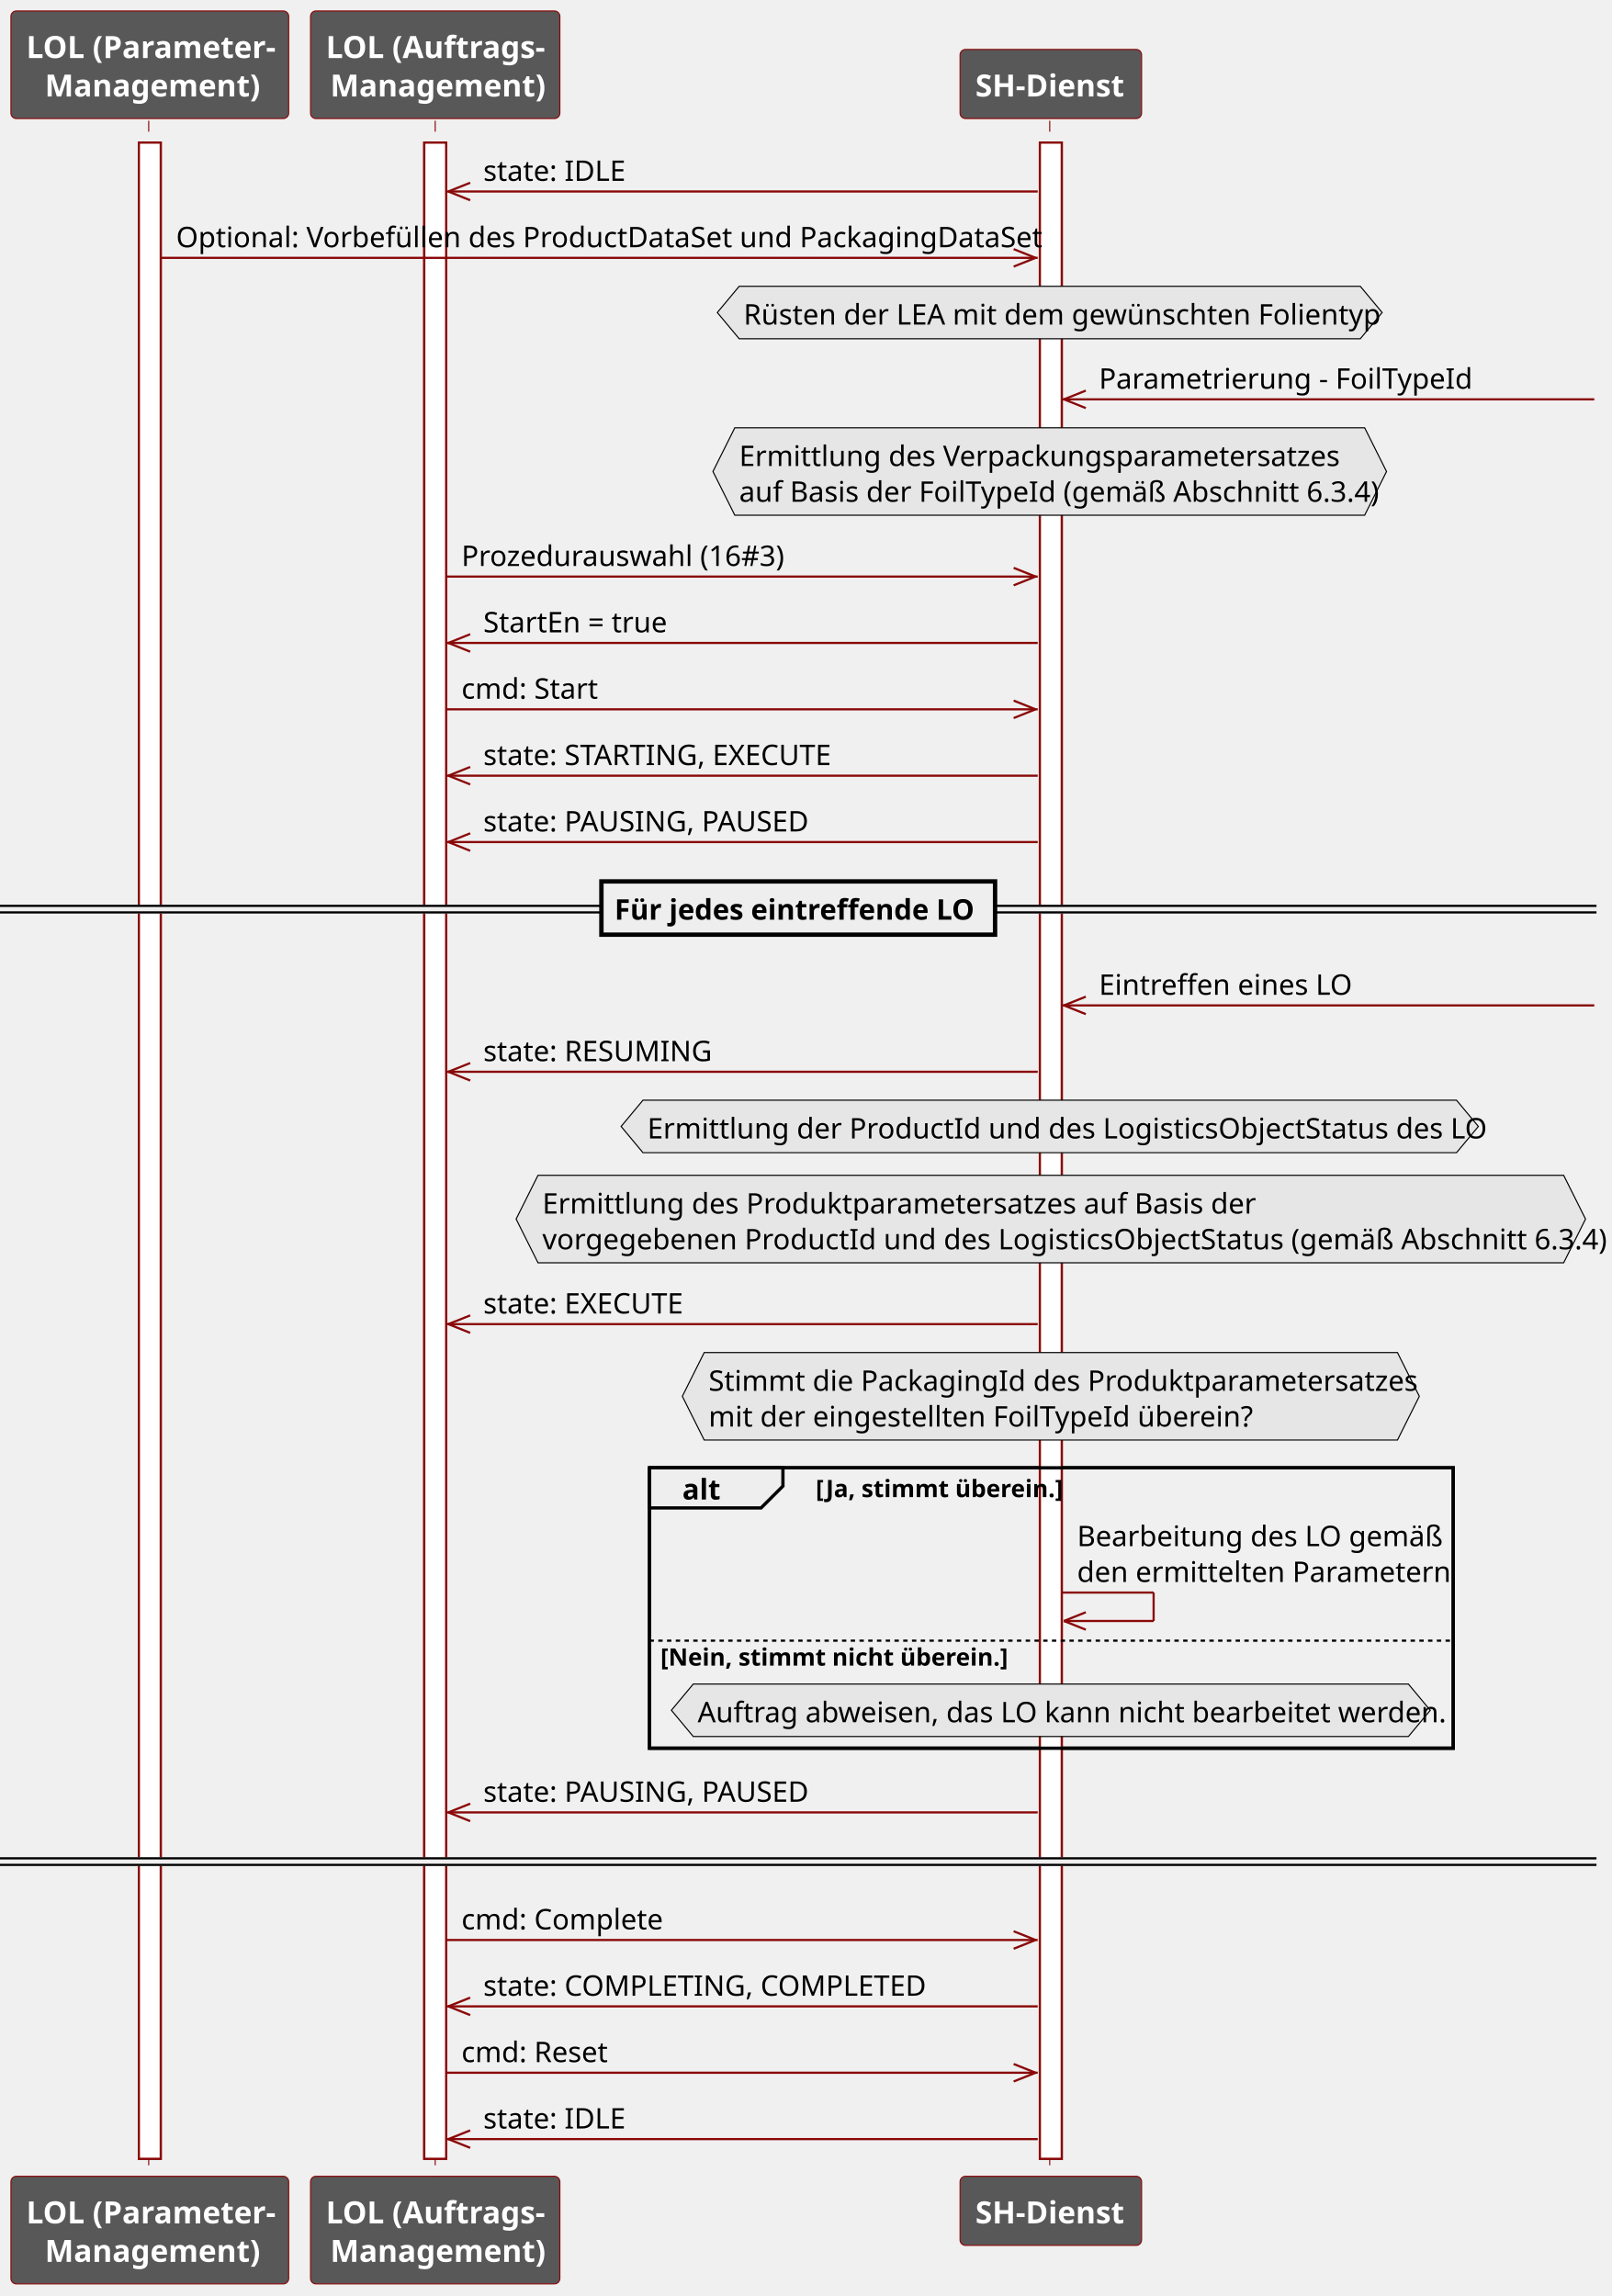
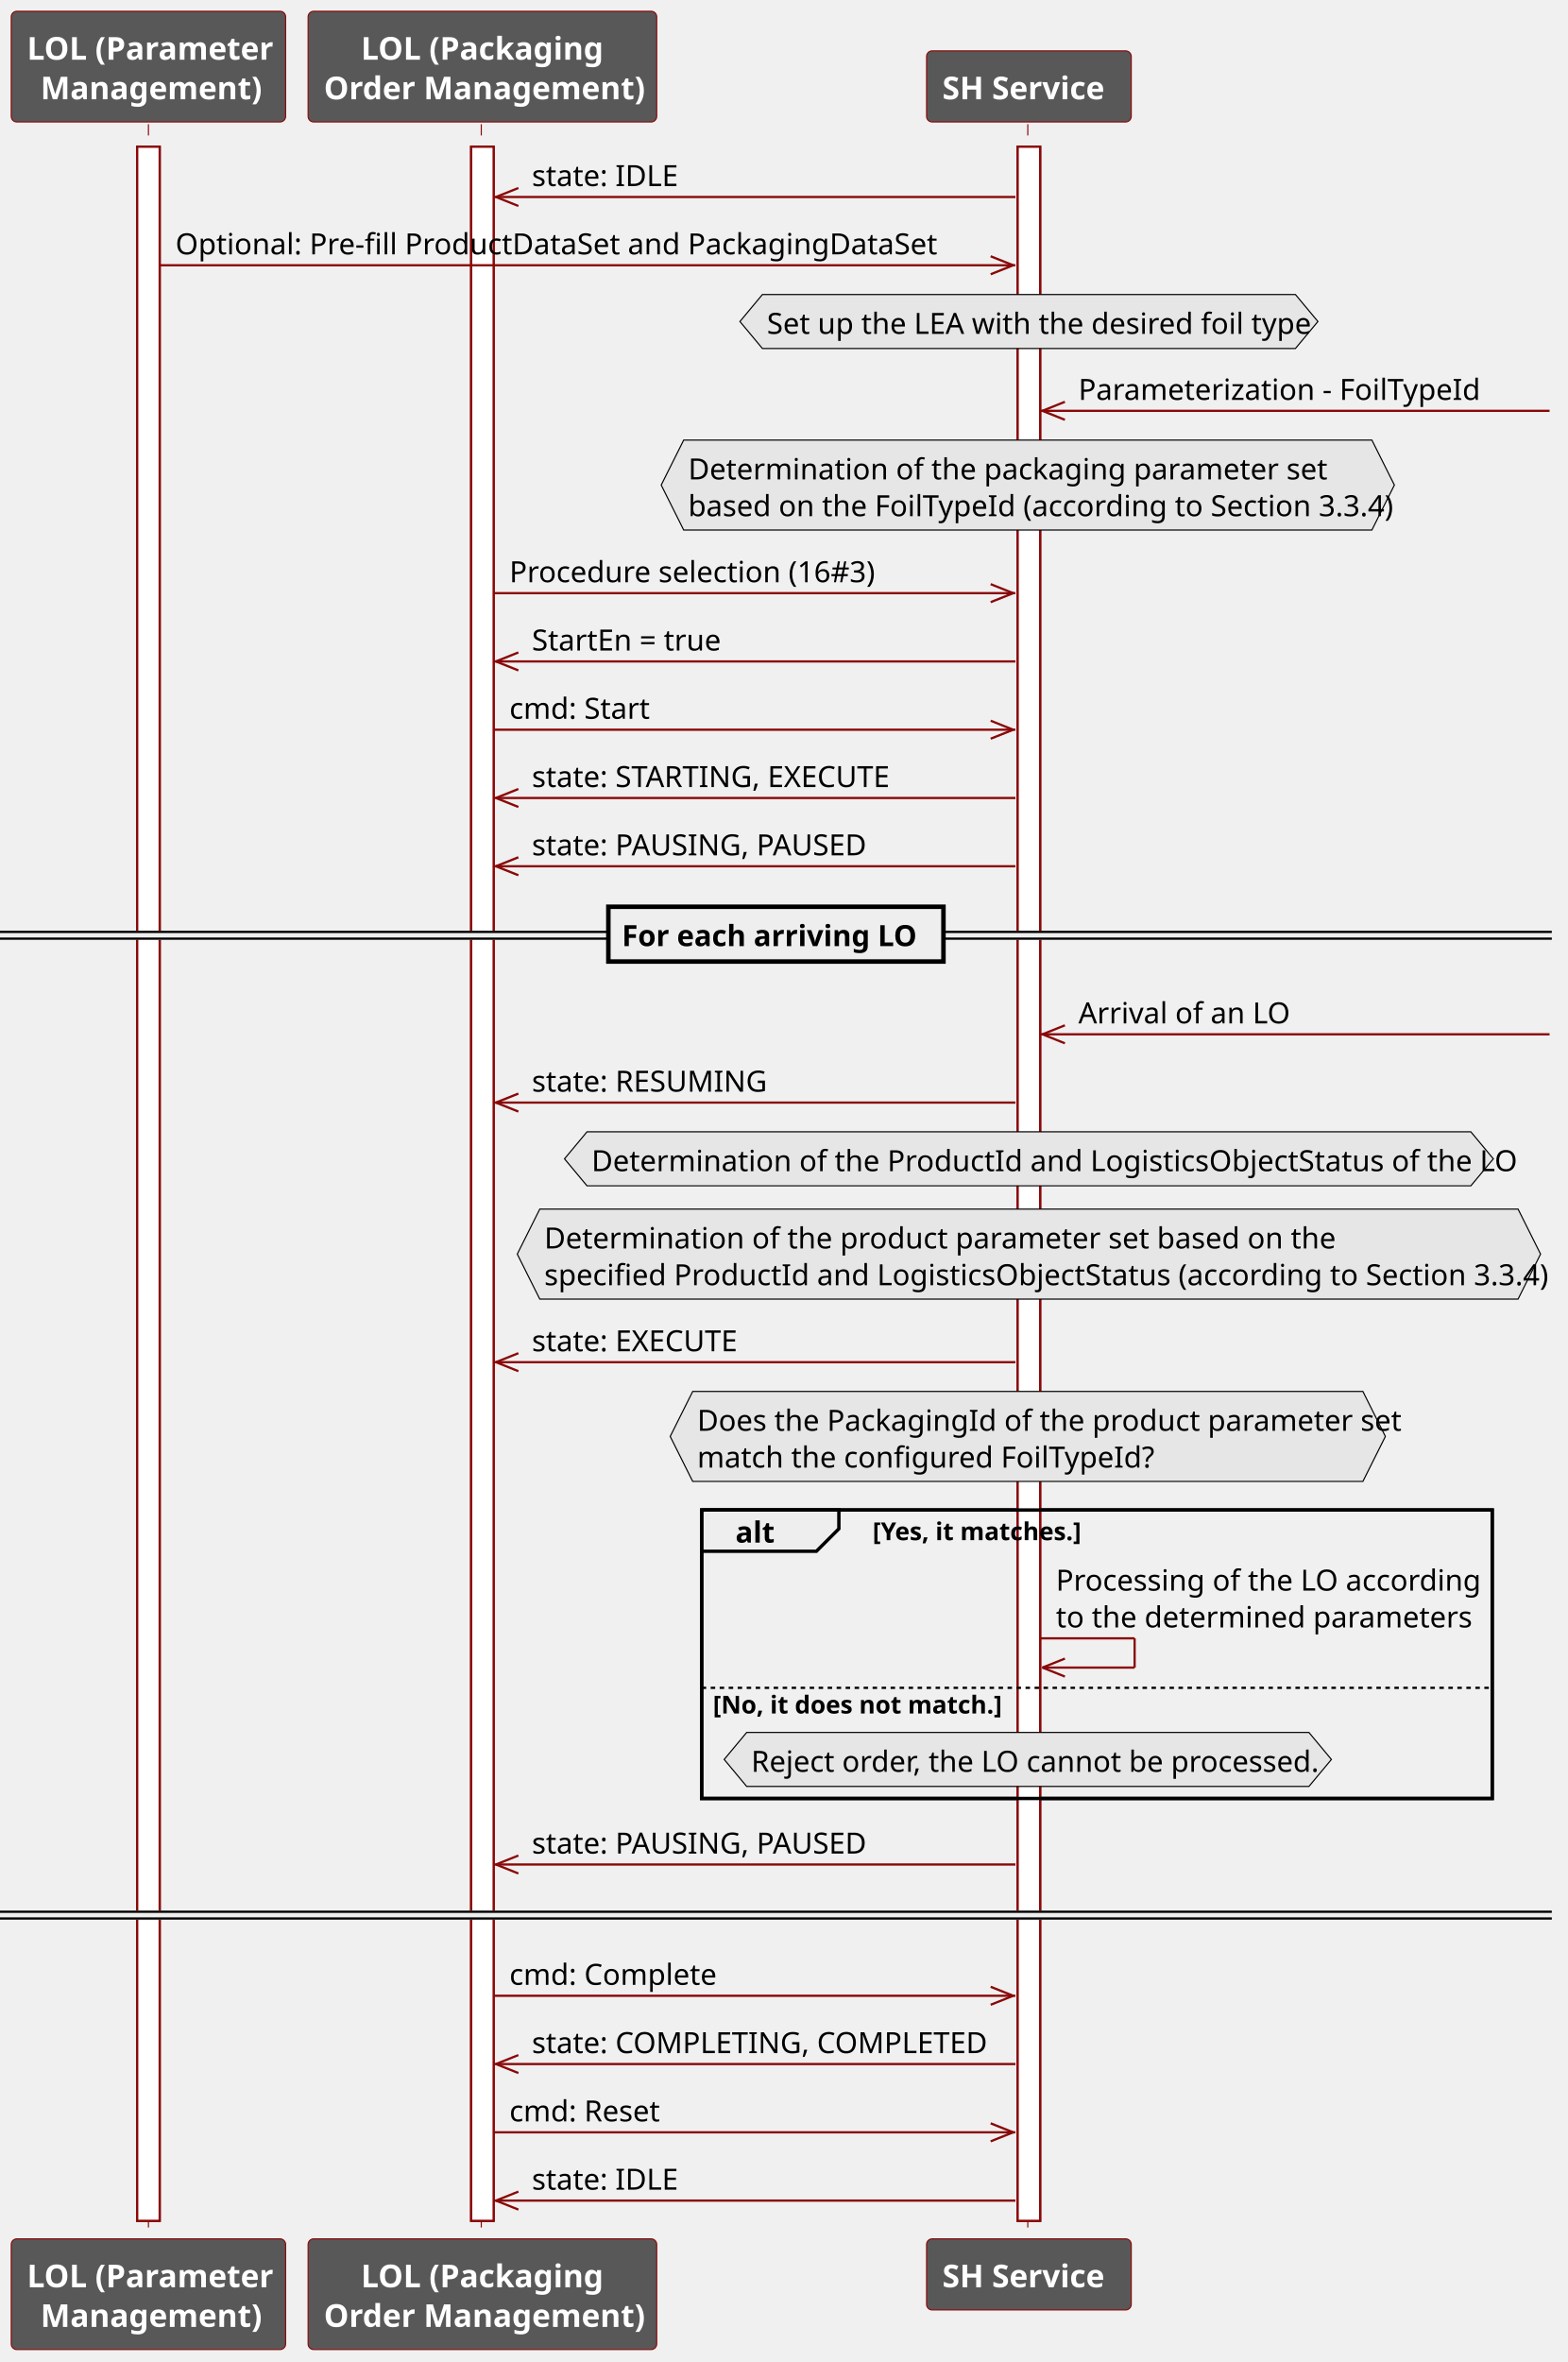
- <svg xmlns="http://www.w3.org/2000/svg" contentStyleType="text/css" height="1050px" preserveAspectRatio="none" style="width:737px;height:1050px;background:#FFFFFF;" version="1.1" viewBox="0 0 737 1050" width="737px" zoomAndPan="magnify">
+ <svg xmlns="http://www.w3.org/2000/svg" contentStyleType="text/css" height="1050px" preserveAspectRatio="none" style="width:697px;height:1050px;background:#FFFFFF;" version="1.1" viewBox="0 0 697 1050" width="697px" zoomAndPan="magnify">
  <defs />
  <g>
-     <rect fill="#FFFFFF" height="922.031" style="stroke:#8A0808;stroke-width:1.0;" width="10" x="63.5" y="65.219" />
-     <rect fill="#FFFFFF" height="922.031" style="stroke:#8A0808;stroke-width:1.0;" width="10" x="194" y="65.219" />
-     <rect fill="#FFFFFF" height="922.031" style="stroke:#8A0808;stroke-width:1.0;" width="10" x="475.5" y="65.219" />
-     <rect fill="none" height="128.242" style="stroke:#000000;stroke-width:1.5;" width="367.5" x="297" y="671.25" />
-     <line style="stroke:#8A0808;stroke-width:0.5;stroke-dasharray:5.0,5.0;" x1="68" x2="68" y1="55.219" y2="996.25" />
-     <line style="stroke:#8A0808;stroke-width:0.5;stroke-dasharray:5.0,5.0;" x1="199" x2="199" y1="55.219" y2="996.25" />
-     <line style="stroke:#8A0808;stroke-width:0.5;stroke-dasharray:5.0,5.0;" x1="480" x2="480" y1="55.219" y2="996.25" />
-     <rect fill="#585858" height="49.219" rx="2.5" ry="2.5" style="stroke:#8A0808;stroke-width:0.5;" width="127" x="5" y="5" />
-     <text fill="#FFFFFF" font-family="sans-serif" font-size="14" font-weight="bold" lengthAdjust="spacing" textLength="113" x="12" y="26.533">LOL (Parameter-</text>
-     <text fill="#FFFFFF" font-family="sans-serif" font-size="14" font-weight="bold" lengthAdjust="spacing" textLength="96" x="20.5" y="44.143">Management)</text>
-     <rect fill="#585858" height="49.219" rx="2.5" ry="2.5" style="stroke:#8A0808;stroke-width:0.5;" width="127" x="5" y="995.25" />
-     <text fill="#FFFFFF" font-family="sans-serif" font-size="14" font-weight="bold" lengthAdjust="spacing" textLength="113" x="12" y="1016.783">LOL (Parameter-</text>
-     <text fill="#FFFFFF" font-family="sans-serif" font-size="14" font-weight="bold" lengthAdjust="spacing" textLength="96" x="20.5" y="1034.393">Management)</text>
-     <rect fill="#585858" height="49.219" rx="2.5" ry="2.5" style="stroke:#8A0808;stroke-width:0.5;" width="114" x="142" y="5" />
-     <text fill="#FFFFFF" font-family="sans-serif" font-size="14" font-weight="bold" lengthAdjust="spacing" textLength="100" x="149" y="26.533">LOL (Auftrags-</text>
-     <text fill="#FFFFFF" font-family="sans-serif" font-size="14" font-weight="bold" lengthAdjust="spacing" textLength="96" x="151" y="44.143">Management)</text>
-     <rect fill="#585858" height="49.219" rx="2.5" ry="2.5" style="stroke:#8A0808;stroke-width:0.5;" width="114" x="142" y="995.25" />
-     <text fill="#FFFFFF" font-family="sans-serif" font-size="14" font-weight="bold" lengthAdjust="spacing" textLength="100" x="149" y="1016.783">LOL (Auftrags-</text>
-     <text fill="#FFFFFF" font-family="sans-serif" font-size="14" font-weight="bold" lengthAdjust="spacing" textLength="96" x="151" y="1034.393">Management)</text>
-     <rect fill="#585858" height="31.609" rx="2.5" ry="2.5" style="stroke:#8A0808;stroke-width:0.5;" width="83" x="439" y="22.609" />
-     <text fill="#FFFFFF" font-family="sans-serif" font-size="14" font-weight="bold" lengthAdjust="spacing" textLength="69" x="446" y="44.143">SH-Dienst</text>
-     <rect fill="#585858" height="31.609" rx="2.5" ry="2.5" style="stroke:#8A0808;stroke-width:0.5;" width="83" x="439" y="995.25" />
-     <text fill="#FFFFFF" font-family="sans-serif" font-size="14" font-weight="bold" lengthAdjust="spacing" textLength="69" x="446" y="1016.783">SH-Dienst</text>
-     <rect fill="#FFFFFF" height="922.031" style="stroke:#8A0808;stroke-width:1.0;" width="10" x="63.5" y="65.219" />
-     <rect fill="#FFFFFF" height="922.031" style="stroke:#8A0808;stroke-width:1.0;" width="10" x="194" y="65.219" />
-     <rect fill="#FFFFFF" height="922.031" style="stroke:#8A0808;stroke-width:1.0;" width="10" x="475.5" y="65.219" />
-     <line style="stroke:#8A0808;stroke-width:1.0;" x1="205" x2="215" y1="87.57" y2="83.57" />
-     <line style="stroke:#8A0808;stroke-width:1.0;" x1="205" x2="215" y1="87.57" y2="91.57" />
-     <line style="stroke:#8A0808;stroke-width:1.0;" x1="204" x2="474.5" y1="87.57" y2="87.57" />
-     <text fill="#000000" font-family="sans-serif" font-size="13" lengthAdjust="spacing" textLength="65" x="221" y="82.714">state: IDLE</text>
-     <line style="stroke:#8A0808;stroke-width:1.0;" x1="473.5" x2="463.5" y1="117.922" y2="113.922" />
-     <line style="stroke:#8A0808;stroke-width:1.0;" x1="473.5" x2="463.5" y1="117.922" y2="121.922" />
-     <line style="stroke:#8A0808;stroke-width:1.0;" x1="73.5" x2="474.5" y1="117.922" y2="117.922" />
-     <text fill="#000000" font-family="sans-serif" font-size="13" lengthAdjust="spacing" textLength="378" x="80.5" y="113.065">Optional: Vorbefüllen des ProductDataSet und PackagingDataSet</text>
-     <polygon fill="#E6E6E6" points="338,130.922,622,130.922,632,142.922,622,154.922,338,154.922,328,142.922,338,130.922" style="stroke:#000000;stroke-width:0.5;" />
-     <text fill="#000000" font-family="sans-serif" font-size="13" lengthAdjust="spacing" textLength="280" x="340" y="148.417">Rüsten der LEA mit dem gewünschten Folientyp</text>
-     <line style="stroke:#8A0808;stroke-width:1.0;" x1="486.5" x2="496.5" y1="182.625" y2="178.625" />
-     <line style="stroke:#8A0808;stroke-width:1.0;" x1="486.5" x2="496.5" y1="182.625" y2="186.625" />
-     <line style="stroke:#8A0808;stroke-width:1.0;" x1="485.5" x2="729" y1="182.625" y2="182.625" />
-     <text fill="#000000" font-family="sans-serif" font-size="13" lengthAdjust="spacing" textLength="159" x="502.5" y="177.769">Parametrierung - FoilTypeId</text>
-     <polygon fill="#E6E6E6" points="336,195.625,624,195.625,634,215.625,624,235.625,336,235.625,326,215.625,336,195.625" style="stroke:#000000;stroke-width:0.5;" />
-     <text fill="#000000" font-family="sans-serif" font-size="13" lengthAdjust="spacing" textLength="261" x="338" y="213.12">Ermittlung des Verpackungsparametersatzes</text>
-     <text fill="#000000" font-family="sans-serif" font-size="13" lengthAdjust="spacing" textLength="284" x="338" y="229.472">auf Basis der FoilTypeId (gemäß Abschnitt 6.3.4)</text>
-     <line style="stroke:#8A0808;stroke-width:1.0;" x1="473.5" x2="463.5" y1="263.68" y2="259.68" />
-     <line style="stroke:#8A0808;stroke-width:1.0;" x1="473.5" x2="463.5" y1="263.68" y2="267.68" />
-     <line style="stroke:#8A0808;stroke-width:1.0;" x1="204" x2="474.5" y1="263.68" y2="263.68" />
-     <text fill="#000000" font-family="sans-serif" font-size="13" lengthAdjust="spacing" textLength="139" x="211" y="258.823">Prozedurauswahl (16#3)</text>
-     <line style="stroke:#8A0808;stroke-width:1.0;" x1="205" x2="215" y1="294.031" y2="290.031" />
-     <line style="stroke:#8A0808;stroke-width:1.0;" x1="205" x2="215" y1="294.031" y2="298.031" />
-     <line style="stroke:#8A0808;stroke-width:1.0;" x1="204" x2="474.5" y1="294.031" y2="294.031" />
-     <text fill="#000000" font-family="sans-serif" font-size="13" lengthAdjust="spacing" textLength="82" x="221" y="289.175">StartEn = true</text>
-     <line style="stroke:#8A0808;stroke-width:1.0;" x1="473.5" x2="463.5" y1="324.383" y2="320.383" />
-     <line style="stroke:#8A0808;stroke-width:1.0;" x1="473.5" x2="463.5" y1="324.383" y2="328.383" />
-     <line style="stroke:#8A0808;stroke-width:1.0;" x1="204" x2="474.5" y1="324.383" y2="324.383" />
-     <text fill="#000000" font-family="sans-serif" font-size="13" lengthAdjust="spacing" textLength="61" x="211" y="319.526">cmd: Start</text>
-     <line style="stroke:#8A0808;stroke-width:1.0;" x1="205" x2="215" y1="354.734" y2="350.734" />
-     <line style="stroke:#8A0808;stroke-width:1.0;" x1="205" x2="215" y1="354.734" y2="358.734" />
-     <line style="stroke:#8A0808;stroke-width:1.0;" x1="204" x2="474.5" y1="354.734" y2="354.734" />
-     <text fill="#000000" font-family="sans-serif" font-size="13" lengthAdjust="spacing" textLength="167" x="221" y="349.878">state: STARTING, EXECUTE</text>
-     <line style="stroke:#8A0808;stroke-width:1.0;" x1="205" x2="215" y1="385.086" y2="381.086" />
-     <line style="stroke:#8A0808;stroke-width:1.0;" x1="205" x2="215" y1="385.086" y2="389.086" />
-     <line style="stroke:#8A0808;stroke-width:1.0;" x1="204" x2="474.5" y1="385.086" y2="385.086" />
-     <text fill="#000000" font-family="sans-serif" font-size="13" lengthAdjust="spacing" textLength="157" x="221" y="380.229">state: PAUSING, PAUSED</text>
-     <rect fill="#EEEEEE" height="3" style="stroke:#EEEEEE;stroke-width:1.0;" width="730" x="0" y="414.262" />
-     <line style="stroke:#000000;stroke-width:1.0;" x1="0" x2="730" y1="414.262" y2="414.262" />
-     <line style="stroke:#000000;stroke-width:1.0;" x1="0" x2="730" y1="417.262" y2="417.262" />
-     <rect fill="#EEEEEE" height="24.352" style="stroke:#000000;stroke-width:2.0;" width="180" x="275" y="403.086" />
-     <text fill="#000000" font-family="sans-serif" font-size="13" font-weight="bold" lengthAdjust="spacing" textLength="162" x="281" y="420.581">Für jedes eintreffende LO</text>
-     <line style="stroke:#8A0808;stroke-width:1.0;" x1="486.5" x2="496.5" y1="459.789" y2="455.789" />
-     <line style="stroke:#8A0808;stroke-width:1.0;" x1="486.5" x2="496.5" y1="459.789" y2="463.789" />
-     <line style="stroke:#8A0808;stroke-width:1.0;" x1="485.5" x2="729" y1="459.789" y2="459.789" />
-     <text fill="#000000" font-family="sans-serif" font-size="13" lengthAdjust="spacing" textLength="110" x="502.5" y="454.933">Eintreffen eines LO</text>
-     <line style="stroke:#8A0808;stroke-width:1.0;" x1="205" x2="215" y1="490.141" y2="486.141" />
-     <line style="stroke:#8A0808;stroke-width:1.0;" x1="205" x2="215" y1="490.141" y2="494.141" />
-     <line style="stroke:#8A0808;stroke-width:1.0;" x1="204" x2="474.5" y1="490.141" y2="490.141" />
-     <text fill="#000000" font-family="sans-serif" font-size="13" lengthAdjust="spacing" textLength="106" x="221" y="485.284">state: RESUMING</text>
-     <polygon fill="#E6E6E6" points="294,503.141,666,503.141,676,515.141,666,527.141,294,527.141,284,515.141,294,503.141" style="stroke:#000000;stroke-width:0.5;" />
-     <text fill="#000000" font-family="sans-serif" font-size="13" lengthAdjust="spacing" textLength="368" x="296" y="520.636">Ermittlung der ProductId und des LogisticsObjectStatus des LO</text>
-     <polygon fill="#E6E6E6" points="246,537.492,715,537.492,725,557.492,715,577.492,246,577.492,236,557.492,246,537.492" style="stroke:#000000;stroke-width:0.5;" />
-     <text fill="#000000" font-family="sans-serif" font-size="13" lengthAdjust="spacing" textLength="310" x="248" y="554.987">Ermittlung des Produktparametersatzes auf Basis der</text>
-     <text fill="#000000" font-family="sans-serif" font-size="13" lengthAdjust="spacing" textLength="465" x="248" y="571.339">vorgegebenen ProductId und des LogisticsObjectStatus (gemäß Abschnitt 6.3.4)</text>
-     <line style="stroke:#8A0808;stroke-width:1.0;" x1="205" x2="215" y1="605.547" y2="601.547" />
-     <line style="stroke:#8A0808;stroke-width:1.0;" x1="205" x2="215" y1="605.547" y2="609.547" />
-     <line style="stroke:#8A0808;stroke-width:1.0;" x1="204" x2="474.5" y1="605.547" y2="605.547" />
-     <text fill="#000000" font-family="sans-serif" font-size="13" lengthAdjust="spacing" textLength="96" x="221" y="600.69">state: EXECUTE</text>
-     <polygon fill="#E6E6E6" points="322,618.547,639,618.547,649,638.547,639,658.547,322,658.547,312,638.547,322,618.547" style="stroke:#000000;stroke-width:0.5;" />
-     <text fill="#000000" font-family="sans-serif" font-size="13" lengthAdjust="spacing" textLength="309" x="324" y="636.042">Stimmt die PackagingId des Produktparametersatzes</text>
-     <text fill="#000000" font-family="sans-serif" font-size="13" lengthAdjust="spacing" textLength="233" x="324" y="652.394">mit der eingestellten FoilTypeId überein?</text>
-     <path d="M297,671.25 L358,671.25 L358,679.602 L348,689.602 L297,689.602 L297,671.25 " fill="#EEEEEE" style="stroke:#000000;stroke-width:1.5;" />
-     <rect fill="none" height="128.242" style="stroke:#000000;stroke-width:1.5;" width="367.5" x="297" y="671.25" />
-     <text fill="#000000" font-family="sans-serif" font-size="13" font-weight="bold" lengthAdjust="spacing" textLength="16" x="312" y="685.745">alt</text>
-     <text fill="#000000" font-family="sans-serif" font-size="11" font-weight="bold" lengthAdjust="spacing" textLength="115" x="373" y="684.669">[Ja, stimmt überein.]</text>
-     <line style="stroke:#8A0808;stroke-width:1.0;" x1="485.5" x2="527.5" y1="728.305" y2="728.305" />
-     <line style="stroke:#8A0808;stroke-width:1.0;" x1="527.5" x2="527.5" y1="728.305" y2="741.305" />
-     <line style="stroke:#8A0808;stroke-width:1.0;" x1="486.5" x2="527.5" y1="741.305" y2="741.305" />
-     <line style="stroke:#8A0808;stroke-width:1.0;" x1="486.5" x2="496.5" y1="741.305" y2="737.305" />
-     <line style="stroke:#8A0808;stroke-width:1.0;" x1="486.5" x2="496.5" y1="741.305" y2="745.305" />
-     <text fill="#000000" font-family="sans-serif" font-size="13" lengthAdjust="spacing" textLength="160" x="492.5" y="707.097">Bearbeitung des LO gemäß</text>
-     <text fill="#000000" font-family="sans-serif" font-size="13" lengthAdjust="spacing" textLength="157" x="492.5" y="723.448">den ermittelten Parametern</text>
-     <line style="stroke:#000000;stroke-width:1.0;stroke-dasharray:2.0,2.0;" x1="297" x2="664.5" y1="750.305" y2="750.305" />
-     <text fill="#000000" font-family="sans-serif" font-size="11" font-weight="bold" lengthAdjust="spacing" textLength="157" x="302" y="761.724">[Nein, stimmt nicht überein.]</text>
-     <polygon fill="#E6E6E6" points="317,770.141,644,770.141,654,782.141,644,794.141,317,794.141,307,782.141,317,770.141" style="stroke:#000000;stroke-width:0.5;" />
-     <text fill="#000000" font-family="sans-serif" font-size="13" lengthAdjust="spacing" textLength="323" x="319" y="787.636">Auftrag abweisen, das LO kann nicht bearbeitet werden.</text>
-     <line style="stroke:#8A0808;stroke-width:1.0;" x1="205" x2="215" y1="828.844" y2="824.844" />
-     <line style="stroke:#8A0808;stroke-width:1.0;" x1="205" x2="215" y1="828.844" y2="832.844" />
-     <line style="stroke:#8A0808;stroke-width:1.0;" x1="204" x2="474.5" y1="828.844" y2="828.844" />
-     <text fill="#000000" font-family="sans-serif" font-size="13" lengthAdjust="spacing" textLength="157" x="221" y="823.987">state: PAUSING, PAUSED</text>
-     <rect fill="#EEEEEE" height="3" style="stroke:#EEEEEE;stroke-width:1.0;" width="730" x="0" y="849.844" />
-     <line style="stroke:#000000;stroke-width:1.0;" x1="0" x2="730" y1="849.844" y2="849.844" />
-     <line style="stroke:#000000;stroke-width:1.0;" x1="0" x2="730" y1="852.844" y2="852.844" />
-     <line style="stroke:#8A0808;stroke-width:1.0;" x1="473.5" x2="463.5" y1="887.195" y2="883.195" />
-     <line style="stroke:#8A0808;stroke-width:1.0;" x1="473.5" x2="463.5" y1="887.195" y2="891.195" />
-     <line style="stroke:#8A0808;stroke-width:1.0;" x1="204" x2="474.5" y1="887.195" y2="887.195" />
-     <text fill="#000000" font-family="sans-serif" font-size="13" lengthAdjust="spacing" textLength="88" x="211" y="882.339">cmd: Complete</text>
-     <line style="stroke:#8A0808;stroke-width:1.0;" x1="205" x2="215" y1="917.547" y2="913.547" />
-     <line style="stroke:#8A0808;stroke-width:1.0;" x1="205" x2="215" y1="917.547" y2="921.547" />
-     <line style="stroke:#8A0808;stroke-width:1.0;" x1="204" x2="474.5" y1="917.547" y2="917.547" />
-     <text fill="#000000" font-family="sans-serif" font-size="13" lengthAdjust="spacing" textLength="209" x="221" y="912.69">state: COMPLETING, COMPLETED</text>
-     <line style="stroke:#8A0808;stroke-width:1.0;" x1="473.5" x2="463.5" y1="947.898" y2="943.898" />
-     <line style="stroke:#8A0808;stroke-width:1.0;" x1="473.5" x2="463.5" y1="947.898" y2="951.898" />
-     <line style="stroke:#8A0808;stroke-width:1.0;" x1="204" x2="474.5" y1="947.898" y2="947.898" />
-     <text fill="#000000" font-family="sans-serif" font-size="13" lengthAdjust="spacing" textLength="67" x="211" y="943.042">cmd: Reset</text>
-     <line style="stroke:#8A0808;stroke-width:1.0;" x1="205" x2="215" y1="978.25" y2="974.25" />
-     <line style="stroke:#8A0808;stroke-width:1.0;" x1="205" x2="215" y1="978.25" y2="982.25" />
-     <line style="stroke:#8A0808;stroke-width:1.0;" x1="204" x2="474.5" y1="978.25" y2="978.25" />
-     <text fill="#000000" font-family="sans-serif" font-size="13" lengthAdjust="spacing" textLength="65" x="221" y="973.394">state: IDLE</text>
+     <rect fill="#FFFFFF" height="922.031" style="stroke:#8A0808;stroke-width:1.0;" width="10" x="61" y="65.219" />
+     <rect fill="#FFFFFF" height="922.031" style="stroke:#8A0808;stroke-width:1.0;" width="10" x="209.5" y="65.219" />
+     <rect fill="#FFFFFF" height="922.031" style="stroke:#8A0808;stroke-width:1.0;" width="10" x="452.5" y="65.219" />
+     <rect fill="none" height="128.242" style="stroke:#000000;stroke-width:1.5;" width="351.5" x="312" y="671.25" />
+     <line style="stroke:#8A0808;stroke-width:0.5;stroke-dasharray:5.0,5.0;" x1="66" x2="66" y1="55.219" y2="996.25" />
+     <line style="stroke:#8A0808;stroke-width:0.5;stroke-dasharray:5.0,5.0;" x1="214" x2="214" y1="55.219" y2="996.25" />
+     <line style="stroke:#8A0808;stroke-width:0.5;stroke-dasharray:5.0,5.0;" x1="457" x2="457" y1="55.219" y2="996.25" />
+     <rect fill="#585858" height="49.219" rx="2.5" ry="2.5" style="stroke:#8A0808;stroke-width:0.5;" width="122" x="5" y="5" />
+     <text fill="#FFFFFF" font-family="sans-serif" font-size="14" font-weight="bold" lengthAdjust="spacing" textLength="108" x="12" y="26.533">LOL (Parameter</text>
+     <text fill="#FFFFFF" font-family="sans-serif" font-size="14" font-weight="bold" lengthAdjust="spacing" textLength="96" x="18" y="44.143">Management)</text>
+     <rect fill="#585858" height="49.219" rx="2.5" ry="2.5" style="stroke:#8A0808;stroke-width:0.5;" width="122" x="5" y="995.25" />
+     <text fill="#FFFFFF" font-family="sans-serif" font-size="14" font-weight="bold" lengthAdjust="spacing" textLength="108" x="12" y="1016.783">LOL (Parameter</text>
+     <text fill="#FFFFFF" font-family="sans-serif" font-size="14" font-weight="bold" lengthAdjust="spacing" textLength="96" x="18" y="1034.393">Management)</text>
+     <rect fill="#585858" height="49.219" rx="2.5" ry="2.5" style="stroke:#8A0808;stroke-width:0.5;" width="155" x="137" y="5" />
+     <text fill="#FFFFFF" font-family="sans-serif" font-size="14" font-weight="bold" lengthAdjust="spacing" textLength="108" x="160.5" y="26.533">LOL (Packaging</text>
+     <text fill="#FFFFFF" font-family="sans-serif" font-size="14" font-weight="bold" lengthAdjust="spacing" textLength="141" x="144" y="44.143">Order Management)</text>
+     <rect fill="#585858" height="49.219" rx="2.5" ry="2.5" style="stroke:#8A0808;stroke-width:0.5;" width="155" x="137" y="995.25" />
+     <text fill="#FFFFFF" font-family="sans-serif" font-size="14" font-weight="bold" lengthAdjust="spacing" textLength="108" x="160.5" y="1016.783">LOL (Packaging</text>
+     <text fill="#FFFFFF" font-family="sans-serif" font-size="14" font-weight="bold" lengthAdjust="spacing" textLength="141" x="144" y="1034.393">Order Management)</text>
+     <rect fill="#585858" height="31.609" rx="2.5" ry="2.5" style="stroke:#8A0808;stroke-width:0.5;" width="91" x="412" y="22.609" />
+     <text fill="#FFFFFF" font-family="sans-serif" font-size="14" font-weight="bold" lengthAdjust="spacing" textLength="77" x="419" y="44.143">SH Service</text>
+     <rect fill="#585858" height="31.609" rx="2.5" ry="2.5" style="stroke:#8A0808;stroke-width:0.5;" width="91" x="412" y="995.25" />
+     <text fill="#FFFFFF" font-family="sans-serif" font-size="14" font-weight="bold" lengthAdjust="spacing" textLength="77" x="419" y="1016.783">SH Service</text>
+     <rect fill="#FFFFFF" height="922.031" style="stroke:#8A0808;stroke-width:1.0;" width="10" x="61" y="65.219" />
+     <rect fill="#FFFFFF" height="922.031" style="stroke:#8A0808;stroke-width:1.0;" width="10" x="209.5" y="65.219" />
+     <rect fill="#FFFFFF" height="922.031" style="stroke:#8A0808;stroke-width:1.0;" width="10" x="452.5" y="65.219" />
+     <line style="stroke:#8A0808;stroke-width:1.0;" x1="220.5" x2="230.5" y1="87.57" y2="83.57" />
+     <line style="stroke:#8A0808;stroke-width:1.0;" x1="220.5" x2="230.5" y1="87.57" y2="91.57" />
+     <line style="stroke:#8A0808;stroke-width:1.0;" x1="219.5" x2="451.5" y1="87.57" y2="87.57" />
+     <text fill="#000000" font-family="sans-serif" font-size="13" lengthAdjust="spacing" textLength="65" x="236.5" y="82.714">state: IDLE</text>
+     <line style="stroke:#8A0808;stroke-width:1.0;" x1="450.5" x2="440.5" y1="117.922" y2="113.922" />
+     <line style="stroke:#8A0808;stroke-width:1.0;" x1="450.5" x2="440.5" y1="117.922" y2="121.922" />
+     <line style="stroke:#8A0808;stroke-width:1.0;" x1="71" x2="451.5" y1="117.922" y2="117.922" />
+     <text fill="#000000" font-family="sans-serif" font-size="13" lengthAdjust="spacing" textLength="325" x="78" y="113.065">Optional: Pre-fill ProductDataSet and PackagingDataSet</text>
+     <polygon fill="#E6E6E6" points="339,130.922,576,130.922,586,142.922,576,154.922,339,154.922,329,142.922,339,130.922" style="stroke:#000000;stroke-width:0.5;" />
+     <text fill="#000000" font-family="sans-serif" font-size="13" lengthAdjust="spacing" textLength="233" x="341" y="148.417">Set up the LEA with the desired foil type</text>
+     <line style="stroke:#8A0808;stroke-width:1.0;" x1="463.5" x2="473.5" y1="182.625" y2="178.625" />
+     <line style="stroke:#8A0808;stroke-width:1.0;" x1="463.5" x2="473.5" y1="182.625" y2="186.625" />
+     <line style="stroke:#8A0808;stroke-width:1.0;" x1="462.5" x2="689" y1="182.625" y2="182.625" />
+     <text fill="#000000" font-family="sans-serif" font-size="13" lengthAdjust="spacing" textLength="169" x="479.5" y="177.769">Parameterization - FoilTypeId</text>
+     <polygon fill="#E6E6E6" points="304,195.625,610,195.625,620,215.625,610,235.625,304,235.625,294,215.625,304,195.625" style="stroke:#000000;stroke-width:0.5;" />
+     <text fill="#000000" font-family="sans-serif" font-size="13" lengthAdjust="spacing" textLength="263" x="306" y="213.12">Determination of the packaging parameter set</text>
+     <text fill="#000000" font-family="sans-serif" font-size="13" lengthAdjust="spacing" textLength="302" x="306" y="229.472">based on the FoilTypeId (according to Section 3.3.4)</text>
+     <line style="stroke:#8A0808;stroke-width:1.0;" x1="450.5" x2="440.5" y1="263.68" y2="259.68" />
+     <line style="stroke:#8A0808;stroke-width:1.0;" x1="450.5" x2="440.5" y1="263.68" y2="267.68" />
+     <line style="stroke:#8A0808;stroke-width:1.0;" x1="219.5" x2="451.5" y1="263.68" y2="263.68" />
+     <text fill="#000000" font-family="sans-serif" font-size="13" lengthAdjust="spacing" textLength="155" x="226.5" y="258.823">Procedure selection (16#3)</text>
+     <line style="stroke:#8A0808;stroke-width:1.0;" x1="220.5" x2="230.5" y1="294.031" y2="290.031" />
+     <line style="stroke:#8A0808;stroke-width:1.0;" x1="220.5" x2="230.5" y1="294.031" y2="298.031" />
+     <line style="stroke:#8A0808;stroke-width:1.0;" x1="219.5" x2="451.5" y1="294.031" y2="294.031" />
+     <text fill="#000000" font-family="sans-serif" font-size="13" lengthAdjust="spacing" textLength="82" x="236.5" y="289.175">StartEn = true</text>
+     <line style="stroke:#8A0808;stroke-width:1.0;" x1="450.5" x2="440.5" y1="324.383" y2="320.383" />
+     <line style="stroke:#8A0808;stroke-width:1.0;" x1="450.5" x2="440.5" y1="324.383" y2="328.383" />
+     <line style="stroke:#8A0808;stroke-width:1.0;" x1="219.5" x2="451.5" y1="324.383" y2="324.383" />
+     <text fill="#000000" font-family="sans-serif" font-size="13" lengthAdjust="spacing" textLength="61" x="226.5" y="319.526">cmd: Start</text>
+     <line style="stroke:#8A0808;stroke-width:1.0;" x1="220.5" x2="230.5" y1="354.734" y2="350.734" />
+     <line style="stroke:#8A0808;stroke-width:1.0;" x1="220.5" x2="230.5" y1="354.734" y2="358.734" />
+     <line style="stroke:#8A0808;stroke-width:1.0;" x1="219.5" x2="451.5" y1="354.734" y2="354.734" />
+     <text fill="#000000" font-family="sans-serif" font-size="13" lengthAdjust="spacing" textLength="167" x="236.5" y="349.878">state: STARTING, EXECUTE</text>
+     <line style="stroke:#8A0808;stroke-width:1.0;" x1="220.5" x2="230.5" y1="385.086" y2="381.086" />
+     <line style="stroke:#8A0808;stroke-width:1.0;" x1="220.5" x2="230.5" y1="385.086" y2="389.086" />
+     <line style="stroke:#8A0808;stroke-width:1.0;" x1="219.5" x2="451.5" y1="385.086" y2="385.086" />
+     <text fill="#000000" font-family="sans-serif" font-size="13" lengthAdjust="spacing" textLength="157" x="236.5" y="380.229">state: PAUSING, PAUSED</text>
+     <rect fill="#EEEEEE" height="3" style="stroke:#EEEEEE;stroke-width:1.0;" width="690" x="0" y="414.262" />
+     <line style="stroke:#000000;stroke-width:1.0;" x1="0" x2="690" y1="414.262" y2="414.262" />
+     <line style="stroke:#000000;stroke-width:1.0;" x1="0" x2="690" y1="417.262" y2="417.262" />
+     <rect fill="#EEEEEE" height="24.352" style="stroke:#000000;stroke-width:2.0;" width="149" x="270.5" y="403.086" />
+     <text fill="#000000" font-family="sans-serif" font-size="13" font-weight="bold" lengthAdjust="spacing" textLength="131" x="276.5" y="420.581">For each arriving LO</text>
+     <line style="stroke:#8A0808;stroke-width:1.0;" x1="463.5" x2="473.5" y1="459.789" y2="455.789" />
+     <line style="stroke:#8A0808;stroke-width:1.0;" x1="463.5" x2="473.5" y1="459.789" y2="463.789" />
+     <line style="stroke:#8A0808;stroke-width:1.0;" x1="462.5" x2="689" y1="459.789" y2="459.789" />
+     <text fill="#000000" font-family="sans-serif" font-size="13" lengthAdjust="spacing" textLength="88" x="479.5" y="454.933">Arrival of an LO</text>
+     <line style="stroke:#8A0808;stroke-width:1.0;" x1="220.5" x2="230.5" y1="490.141" y2="486.141" />
+     <line style="stroke:#8A0808;stroke-width:1.0;" x1="220.5" x2="230.5" y1="490.141" y2="494.141" />
+     <line style="stroke:#8A0808;stroke-width:1.0;" x1="219.5" x2="451.5" y1="490.141" y2="490.141" />
+     <text fill="#000000" font-family="sans-serif" font-size="13" lengthAdjust="spacing" textLength="106" x="236.5" y="485.284">state: RESUMING</text>
+     <polygon fill="#E6E6E6" points="261,503.141,654,503.141,664,515.141,654,527.141,261,527.141,251,515.141,261,503.141" style="stroke:#000000;stroke-width:0.5;" />
+     <text fill="#000000" font-family="sans-serif" font-size="13" lengthAdjust="spacing" textLength="389" x="263" y="520.636">Determination of the ProductId and LogisticsObjectStatus of the LO</text>
+     <polygon fill="#E6E6E6" points="240,537.492,675,537.492,685,557.492,675,577.492,240,577.492,230,557.492,240,537.492" style="stroke:#000000;stroke-width:0.5;" />
+     <text fill="#000000" font-family="sans-serif" font-size="13" lengthAdjust="spacing" textLength="326" x="242" y="554.987">Determination of the product parameter set based on the</text>
+     <text fill="#000000" font-family="sans-serif" font-size="13" lengthAdjust="spacing" textLength="431" x="242" y="571.339">specified ProductId and LogisticsObjectStatus (according to Section 3.3.4)</text>
+     <line style="stroke:#8A0808;stroke-width:1.0;" x1="220.5" x2="230.5" y1="605.547" y2="601.547" />
+     <line style="stroke:#8A0808;stroke-width:1.0;" x1="220.5" x2="230.5" y1="605.547" y2="609.547" />
+     <line style="stroke:#8A0808;stroke-width:1.0;" x1="219.5" x2="451.5" y1="605.547" y2="605.547" />
+     <text fill="#000000" font-family="sans-serif" font-size="13" lengthAdjust="spacing" textLength="96" x="236.5" y="600.69">state: EXECUTE</text>
+     <polygon fill="#E6E6E6" points="308,618.547,606,618.547,616,638.547,606,658.547,308,658.547,298,638.547,308,618.547" style="stroke:#000000;stroke-width:0.5;" />
+     <text fill="#000000" font-family="sans-serif" font-size="13" lengthAdjust="spacing" textLength="294" x="310" y="636.042">Does the PackagingId of the product parameter set</text>
+     <text fill="#000000" font-family="sans-serif" font-size="13" lengthAdjust="spacing" textLength="191" x="310" y="652.394">match the configured FoilTypeId?</text>
+     <path d="M312,671.25 L373,671.25 L373,679.602 L363,689.602 L312,689.602 L312,671.25 " fill="#EEEEEE" style="stroke:#000000;stroke-width:1.5;" />
+     <rect fill="none" height="128.242" style="stroke:#000000;stroke-width:1.5;" width="351.5" x="312" y="671.25" />
+     <text fill="#000000" font-family="sans-serif" font-size="13" font-weight="bold" lengthAdjust="spacing" textLength="16" x="327" y="685.745">alt</text>
+     <text fill="#000000" font-family="sans-serif" font-size="11" font-weight="bold" lengthAdjust="spacing" textLength="96" x="388" y="684.669">[Yes, it matches.]</text>
+     <line style="stroke:#8A0808;stroke-width:1.0;" x1="462.5" x2="504.5" y1="728.305" y2="728.305" />
+     <line style="stroke:#8A0808;stroke-width:1.0;" x1="504.5" x2="504.5" y1="728.305" y2="741.305" />
+     <line style="stroke:#8A0808;stroke-width:1.0;" x1="463.5" x2="504.5" y1="741.305" y2="741.305" />
+     <line style="stroke:#8A0808;stroke-width:1.0;" x1="463.5" x2="473.5" y1="741.305" y2="737.305" />
+     <line style="stroke:#8A0808;stroke-width:1.0;" x1="463.5" x2="473.5" y1="741.305" y2="745.305" />
+     <text fill="#000000" font-family="sans-serif" font-size="13" lengthAdjust="spacing" textLength="182" x="469.5" y="707.097">Processing of the LO according</text>
+     <text fill="#000000" font-family="sans-serif" font-size="13" lengthAdjust="spacing" textLength="170" x="469.5" y="723.448">to the determined parameters</text>
+     <line style="stroke:#000000;stroke-width:1.0;stroke-dasharray:2.0,2.0;" x1="312" x2="663.5" y1="750.305" y2="750.305" />
+     <text fill="#000000" font-family="sans-serif" font-size="11" font-weight="bold" lengthAdjust="spacing" textLength="127" x="317" y="761.724">[No, it does not match.]</text>
+     <polygon fill="#E6E6E6" points="332,770.141,582,770.141,592,782.141,582,794.141,332,794.141,322,782.141,332,770.141" style="stroke:#000000;stroke-width:0.5;" />
+     <text fill="#000000" font-family="sans-serif" font-size="13" lengthAdjust="spacing" textLength="246" x="334" y="787.636">Reject order, the LO cannot be processed.</text>
+     <line style="stroke:#8A0808;stroke-width:1.0;" x1="220.5" x2="230.5" y1="828.844" y2="824.844" />
+     <line style="stroke:#8A0808;stroke-width:1.0;" x1="220.5" x2="230.5" y1="828.844" y2="832.844" />
+     <line style="stroke:#8A0808;stroke-width:1.0;" x1="219.5" x2="451.5" y1="828.844" y2="828.844" />
+     <text fill="#000000" font-family="sans-serif" font-size="13" lengthAdjust="spacing" textLength="157" x="236.5" y="823.987">state: PAUSING, PAUSED</text>
+     <rect fill="#EEEEEE" height="3" style="stroke:#EEEEEE;stroke-width:1.0;" width="690" x="0" y="849.844" />
+     <line style="stroke:#000000;stroke-width:1.0;" x1="0" x2="690" y1="849.844" y2="849.844" />
+     <line style="stroke:#000000;stroke-width:1.0;" x1="0" x2="690" y1="852.844" y2="852.844" />
+     <line style="stroke:#8A0808;stroke-width:1.0;" x1="450.5" x2="440.5" y1="887.195" y2="883.195" />
+     <line style="stroke:#8A0808;stroke-width:1.0;" x1="450.5" x2="440.5" y1="887.195" y2="891.195" />
+     <line style="stroke:#8A0808;stroke-width:1.0;" x1="219.5" x2="451.5" y1="887.195" y2="887.195" />
+     <text fill="#000000" font-family="sans-serif" font-size="13" lengthAdjust="spacing" textLength="88" x="226.5" y="882.339">cmd: Complete</text>
+     <line style="stroke:#8A0808;stroke-width:1.0;" x1="220.5" x2="230.5" y1="917.547" y2="913.547" />
+     <line style="stroke:#8A0808;stroke-width:1.0;" x1="220.5" x2="230.5" y1="917.547" y2="921.547" />
+     <line style="stroke:#8A0808;stroke-width:1.0;" x1="219.5" x2="451.5" y1="917.547" y2="917.547" />
+     <text fill="#000000" font-family="sans-serif" font-size="13" lengthAdjust="spacing" textLength="209" x="236.5" y="912.69">state: COMPLETING, COMPLETED</text>
+     <line style="stroke:#8A0808;stroke-width:1.0;" x1="450.5" x2="440.5" y1="947.898" y2="943.898" />
+     <line style="stroke:#8A0808;stroke-width:1.0;" x1="450.5" x2="440.5" y1="947.898" y2="951.898" />
+     <line style="stroke:#8A0808;stroke-width:1.0;" x1="219.5" x2="451.5" y1="947.898" y2="947.898" />
+     <text fill="#000000" font-family="sans-serif" font-size="13" lengthAdjust="spacing" textLength="67" x="226.5" y="943.042">cmd: Reset</text>
+     <line style="stroke:#8A0808;stroke-width:1.0;" x1="220.5" x2="230.5" y1="978.25" y2="974.25" />
+     <line style="stroke:#8A0808;stroke-width:1.0;" x1="220.5" x2="230.5" y1="978.25" y2="982.25" />
+     <line style="stroke:#8A0808;stroke-width:1.0;" x1="219.5" x2="451.5" y1="978.25" y2="978.25" />
+     <text fill="#000000" font-family="sans-serif" font-size="13" lengthAdjust="spacing" textLength="65" x="236.5" y="973.394">state: IDLE</text>
  </g>
</svg>
